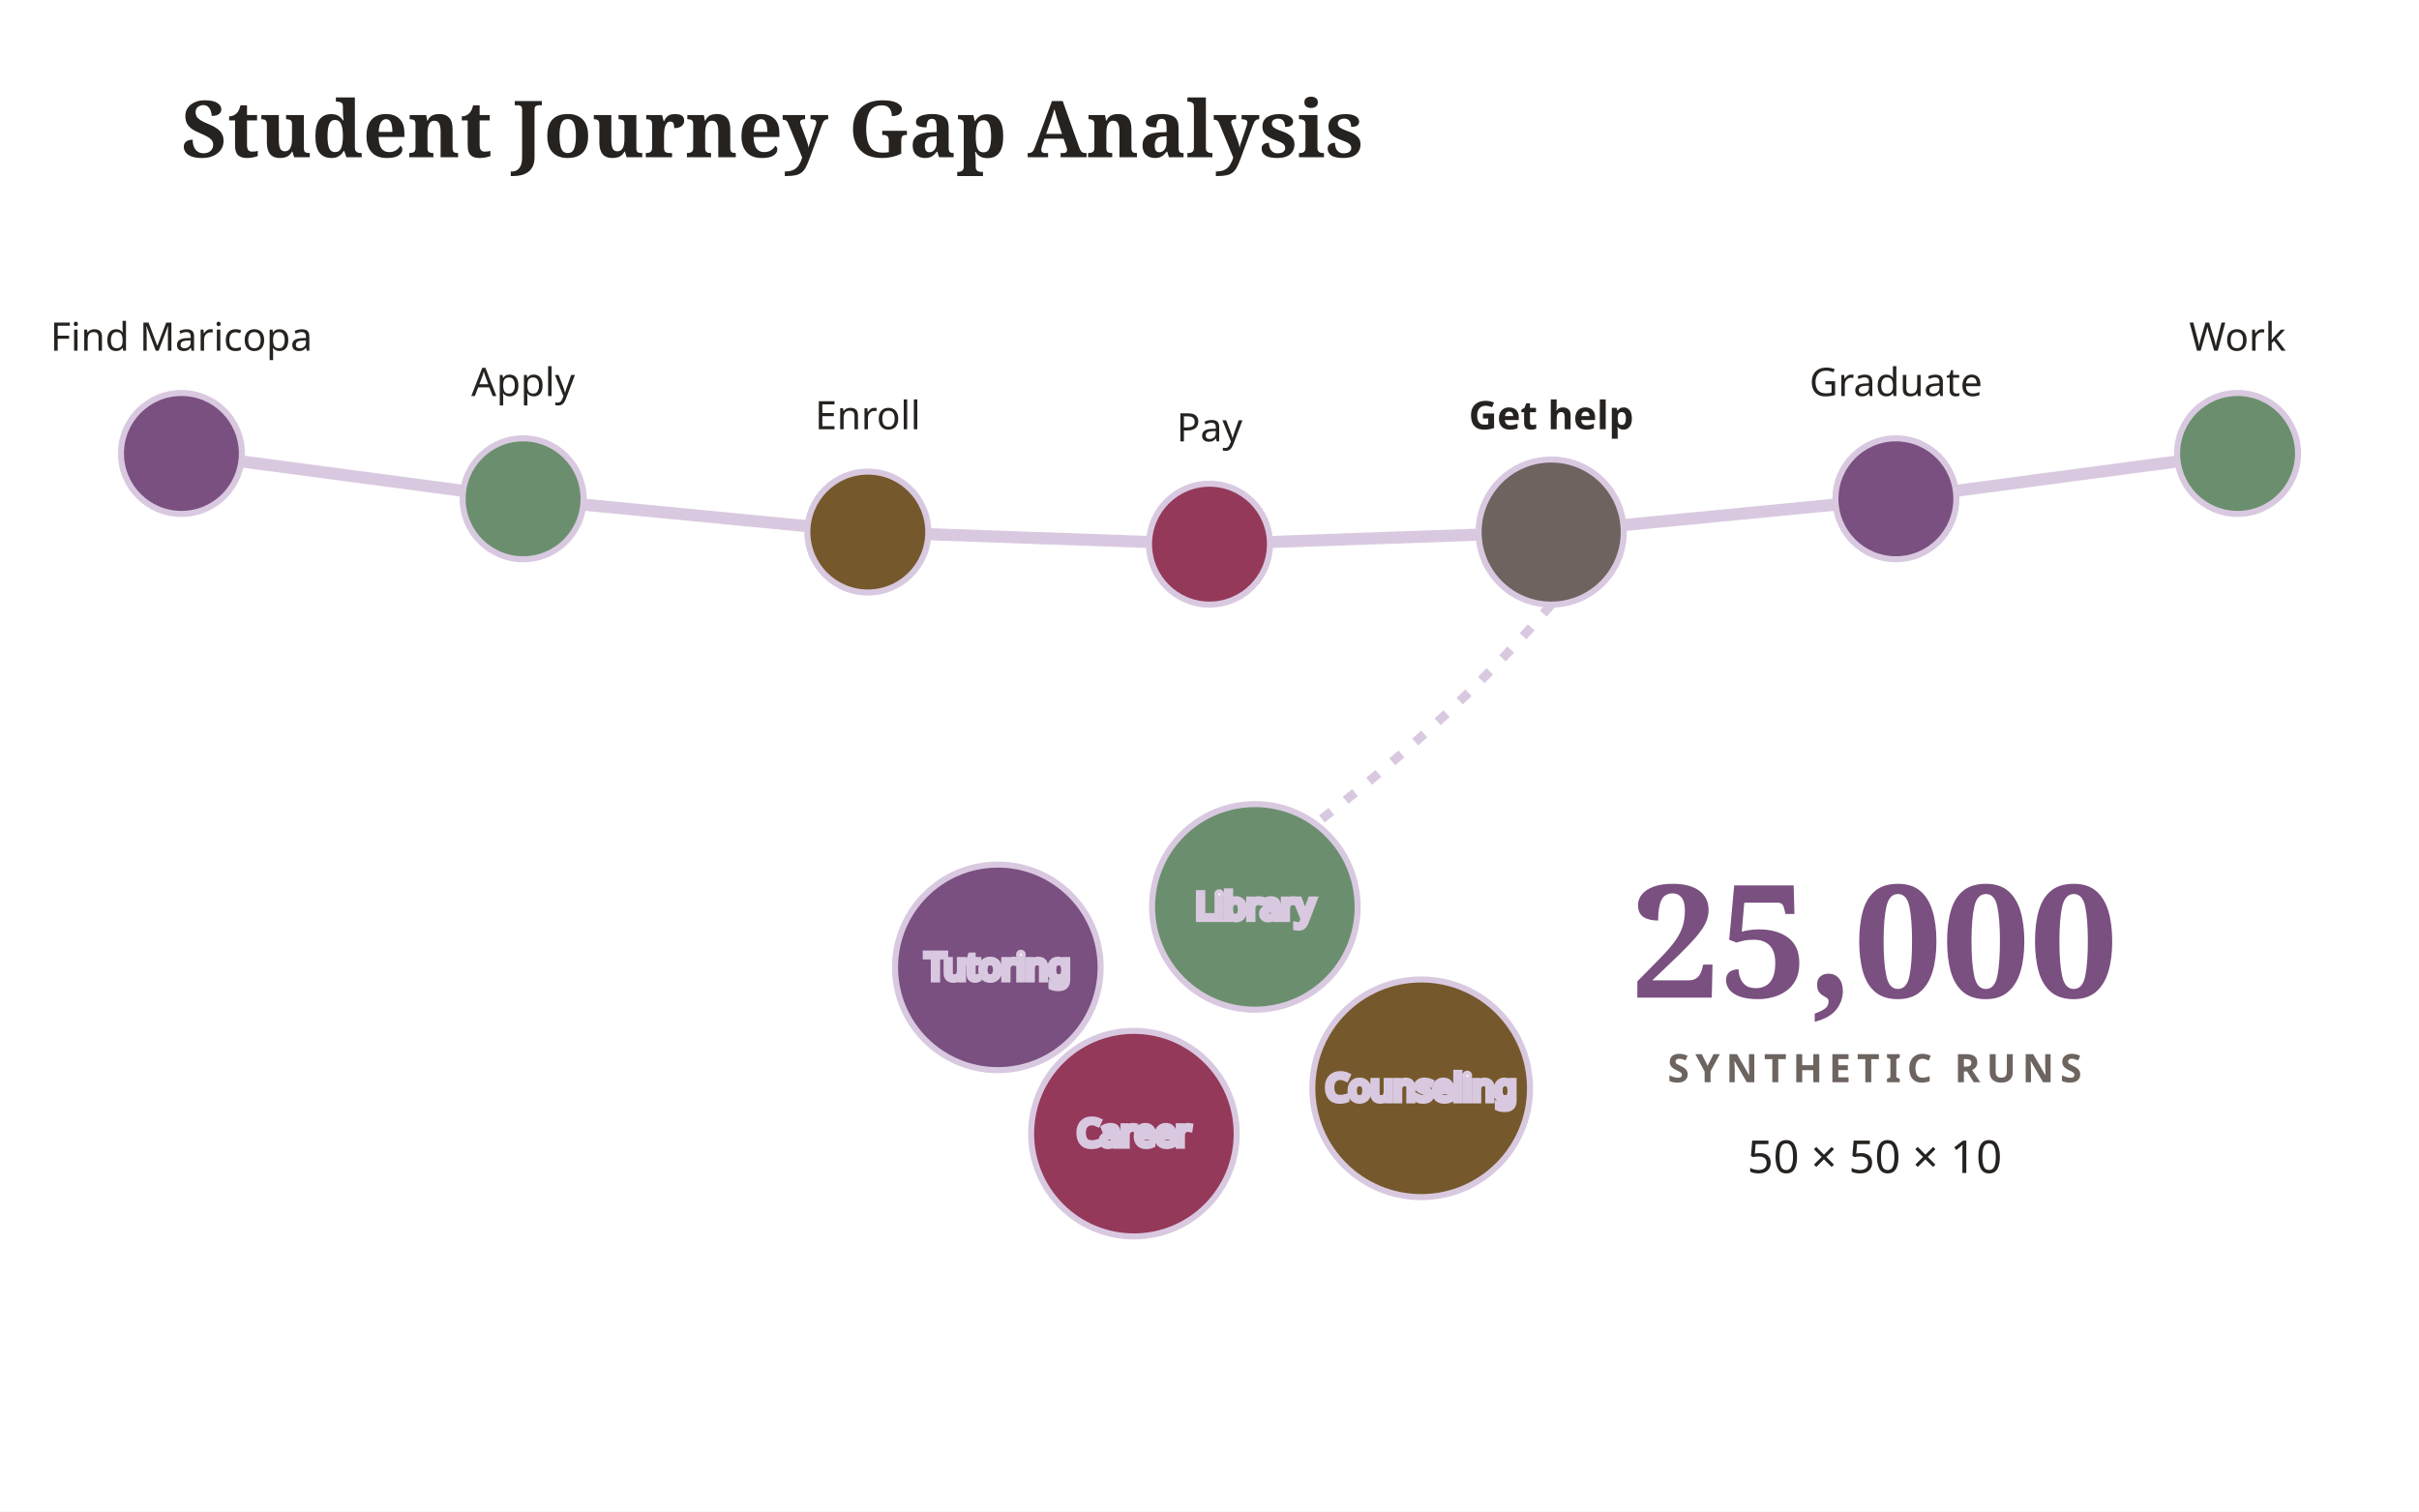
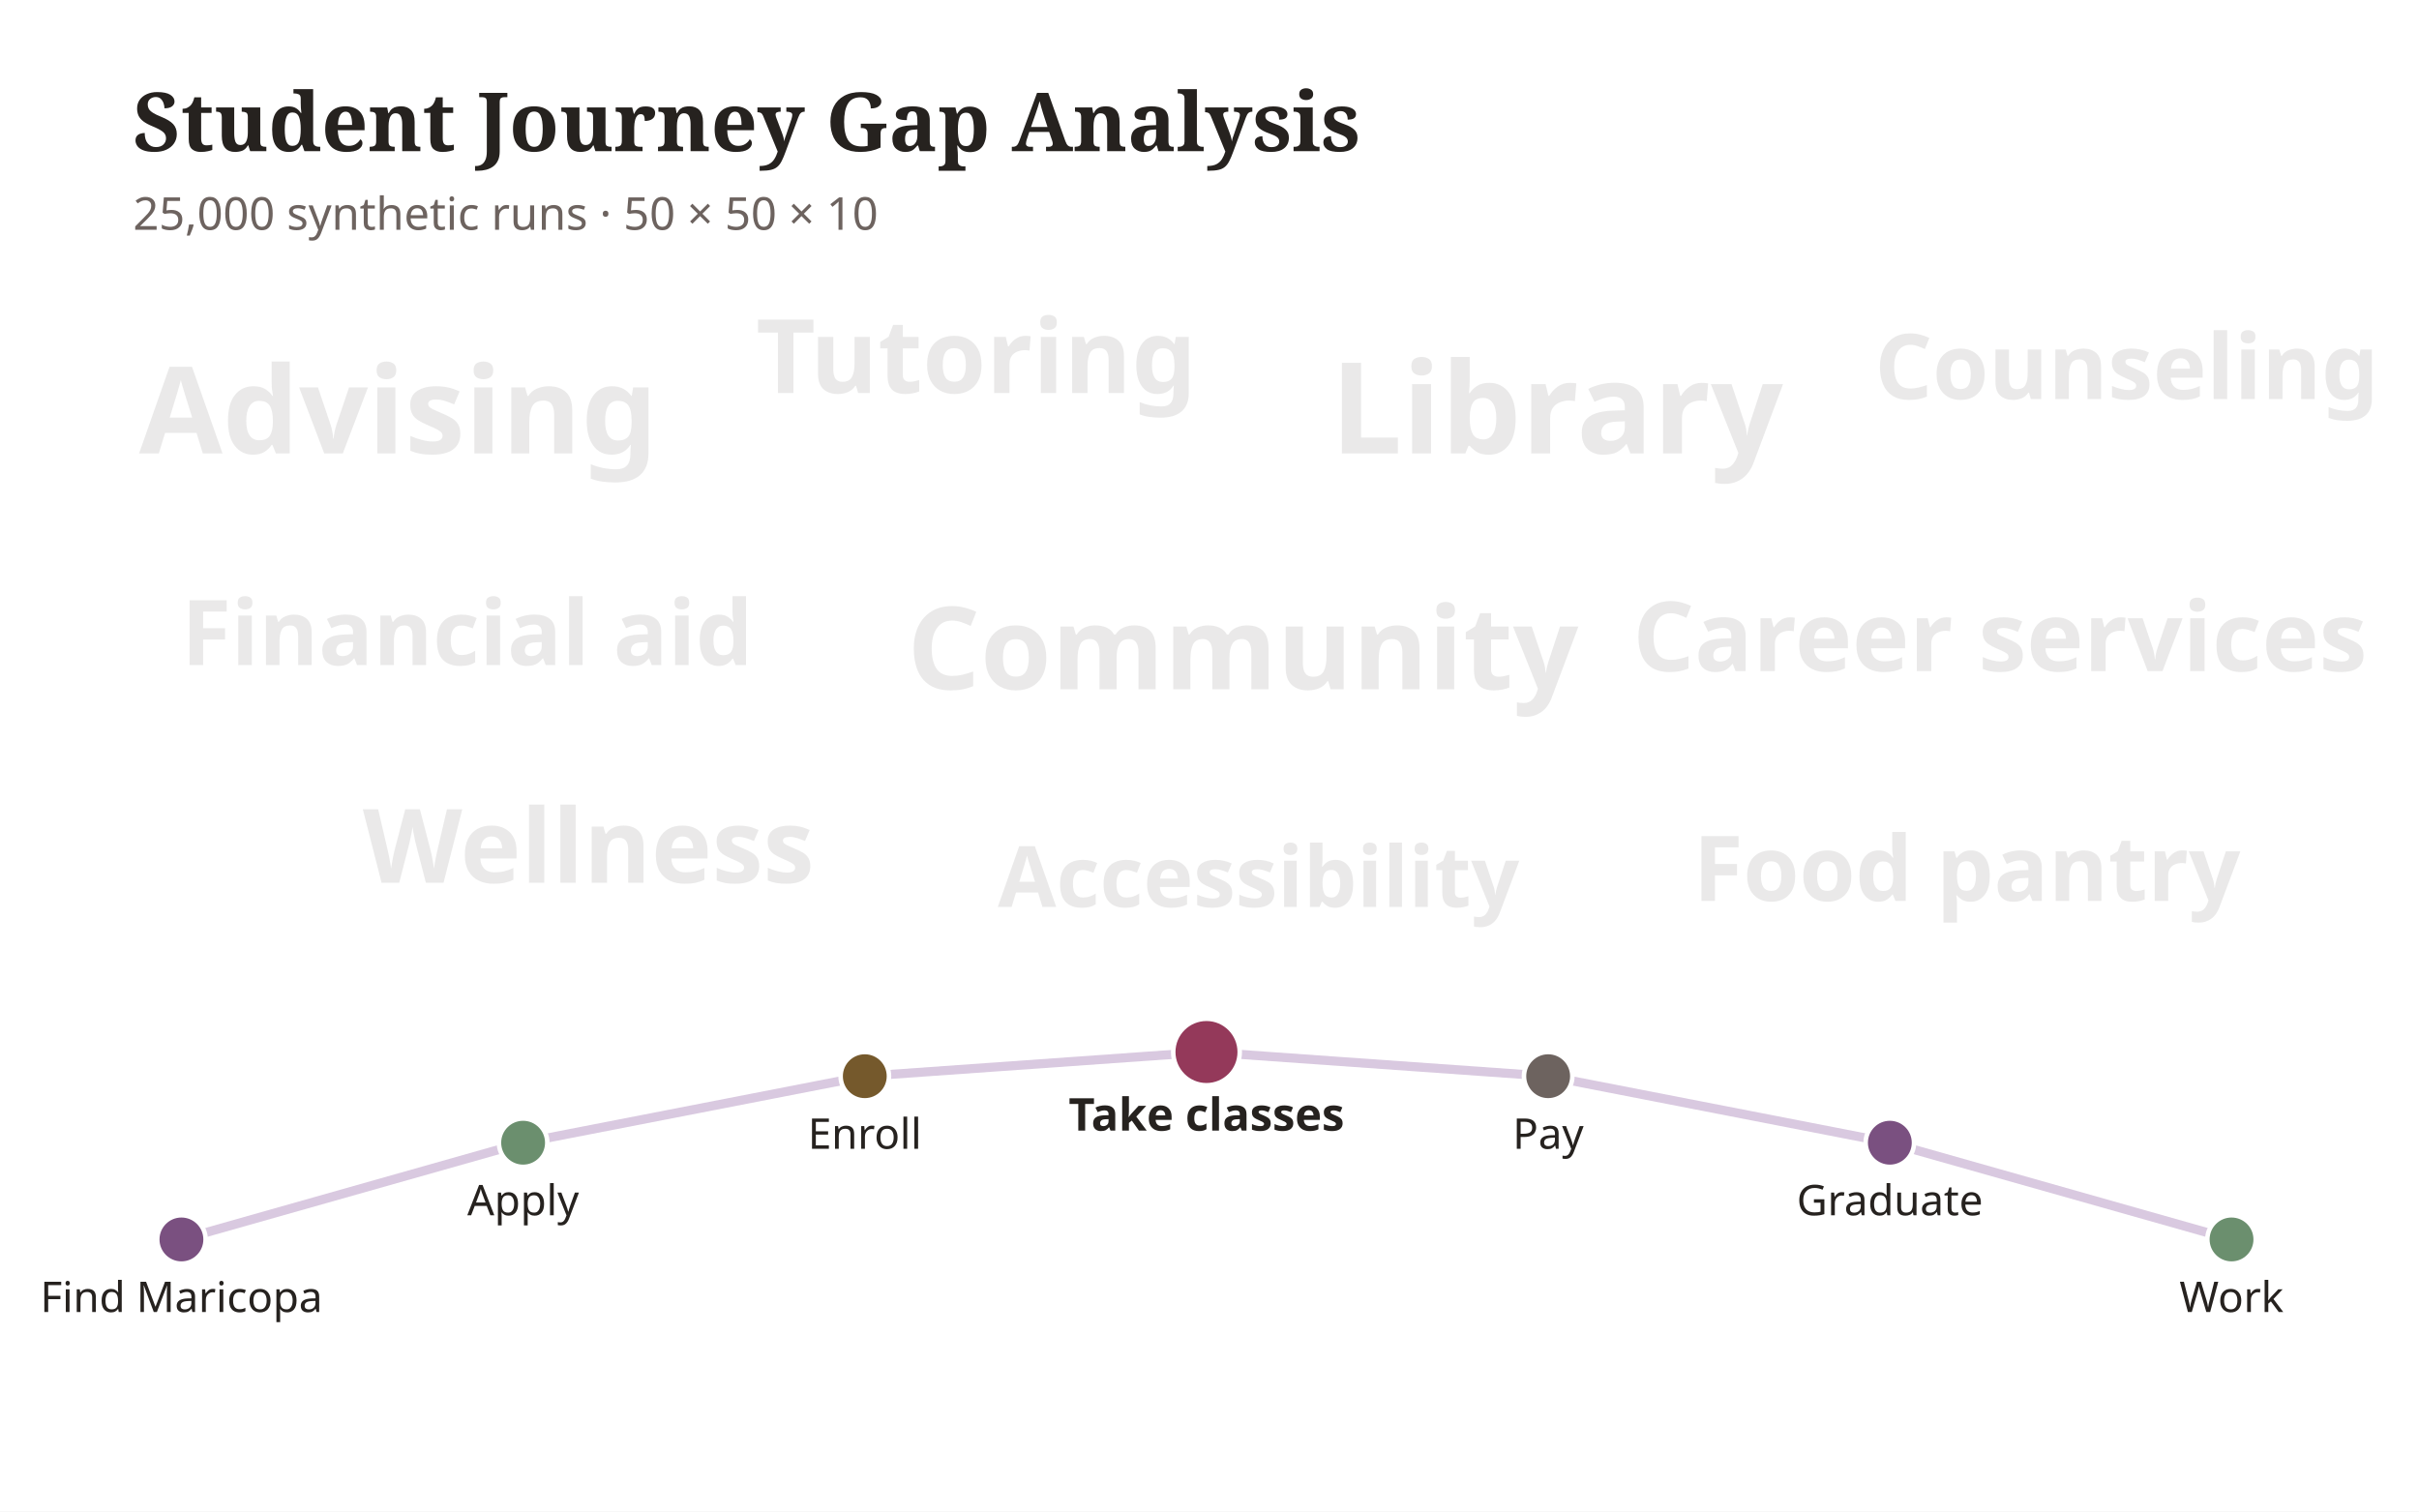
<svg xmlns="http://www.w3.org/2000/svg" viewBox="0 0 800 500" role="img" aria-labelledby="thumbTitle thumbDesc">
  <rect x="0" y="0" width="800" height="500" fill="#ffffff" />
-   <text x="60" y="52" font-family="Lora, Georgia, serif" font-size="26" font-weight="600" fill="#26221f">Student Journey Gap Analysis</text>
-   <polyline points="60,150 173,165 287,176 400,180 513,176 627,165 740,150" fill="none" stroke="#d9c9e0" stroke-width="4" />
-   <g font-family="DM Sans, system-ui, sans-serif" font-size="13" fill="#26221f" text-anchor="middle">
-     <text x="60" y="116">Find Maricopa</text>
-     <text x="173" y="131">Apply</text>
-     <text x="287" y="142">Enroll</text>
-     <text x="400" y="146">Pay</text>
-     <text x="513" y="142" font-weight="600">Get help</text>
-     <text x="627" y="131">Graduate</text>
-     <text x="740" y="116">Work</text>
+   <text x="44" y="50" font-family="Lora, Georgia, serif" font-size="27" font-weight="600" fill="#26221f">Student Journey Gap Analysis</text>
+   <text x="44" y="76" font-family="DM Sans, system-ui, sans-serif" font-size="15" fill="#6d635f">25,000 synthetic runs  ·  50 × 50 × 10</text>
+   <g font-family="DM Sans, system-ui, sans-serif" font-weight="700" fill="#26221f" opacity="0.10">
+     <text x="46" y="150" font-size="40">Advising</text>
+     <text x="250" y="130" font-size="34">Tutoring</text>
+     <text x="440" y="150" font-size="42">Library</text>
+     <text x="620" y="132" font-size="30">Counseling</text>
+     <text x="60" y="220" font-size="30">Financial aid</text>
+     <text x="300" y="228" font-size="38">Community</text>
+     <text x="540" y="222" font-size="32">Career services</text>
+     <text x="120" y="292" font-size="34">Wellness</text>
+     <text x="330" y="300" font-size="28">Accessibility</text>
+     <text x="560" y="298" font-size="30">Food pantry</text>
  </g>
-   <g stroke="#d9c9e0" stroke-width="2">
-     <circle cx="60" cy="150" r="20" fill="#7a5080" />
-     <circle cx="173" cy="165" r="20" fill="#6b8f6e" />
-     <circle cx="287" cy="176" r="20" fill="#75592c" />
-     <circle cx="400" cy="180" r="20" fill="#94395a" />
-     <circle cx="513" cy="176" r="24" fill="#6d635f" />
-     <circle cx="627" cy="165" r="20" fill="#7a5080" />
-     <circle cx="740" cy="150" r="20" fill="#6b8f6e" />
+   <polyline points="60,410 173,378 286,356 399,348 512,356 625,378 738,410" fill="none" stroke="#d9c9e0" stroke-width="3" />
+   <g stroke="#ffffff" stroke-width="1.5">
+     <circle cx="60" cy="410" r="8" fill="#7a5080" />
+     <circle cx="173" cy="378" r="8" fill="#6b8f6e" />
+     <circle cx="286" cy="356" r="8" fill="#75592c" />
+     <circle cx="399" cy="348" r="11" fill="#94395a" />
+     <circle cx="512" cy="356" r="8" fill="#6d635f" />
+     <circle cx="625" cy="378" r="8" fill="#7a5080" />
+     <circle cx="738" cy="410" r="8" fill="#6b8f6e" />
  </g>
-   <path d="M 513 200 C 470 250, 430 275, 400 300" fill="none" stroke="#d9c9e0" stroke-width="3" stroke-dasharray="4 6" />
-   <g stroke="#d9c9e0" stroke-width="2" font-family="DM Sans, system-ui, sans-serif" font-size="12" fill="#ffffff" text-anchor="middle">
-     <circle cx="330" cy="320" r="34" fill="#7a5080" />
-     <text x="330" y="324">Tutoring</text>
-     <circle cx="415" cy="300" r="34" fill="#6b8f6e" />
-     <text x="415" y="304">Library</text>
-     <circle cx="470" cy="360" r="36" fill="#75592c" />
-     <text x="470" y="364">Counseling</text>
-     <circle cx="375" cy="375" r="34" fill="#94395a" />
-     <text x="375" y="379">Career</text>
+   <g font-family="DM Sans, system-ui, sans-serif" font-size="14" fill="#26221f" text-anchor="middle">
+     <text x="60" y="434">Find Maricopa</text>
+     <text x="173" y="402">Apply</text>
+     <text x="286" y="380">Enroll</text>
+     <text x="399" y="374" font-size="15" font-weight="700">Take classes</text>
+     <text x="512" y="380">Pay</text>
+     <text x="625" y="402">Graduate</text>
+     <text x="738" y="434">Work</text>
  </g>
-   <text x="620" y="330" text-anchor="middle" font-family="Lora, Georgia, serif" font-size="52" font-weight="600" fill="#7a5080">25,000</text>
-   <text x="620" y="358" text-anchor="middle" font-family="DM Sans, system-ui, sans-serif" font-size="13" font-weight="600" letter-spacing="2" fill="#6d635f">SYNTHETIC RUNS</text>
-   <text x="620" y="388" text-anchor="middle" font-family="DM Sans, system-ui, sans-serif" font-size="15" fill="#26221f">50 × 50 × 10</text>
</svg>
